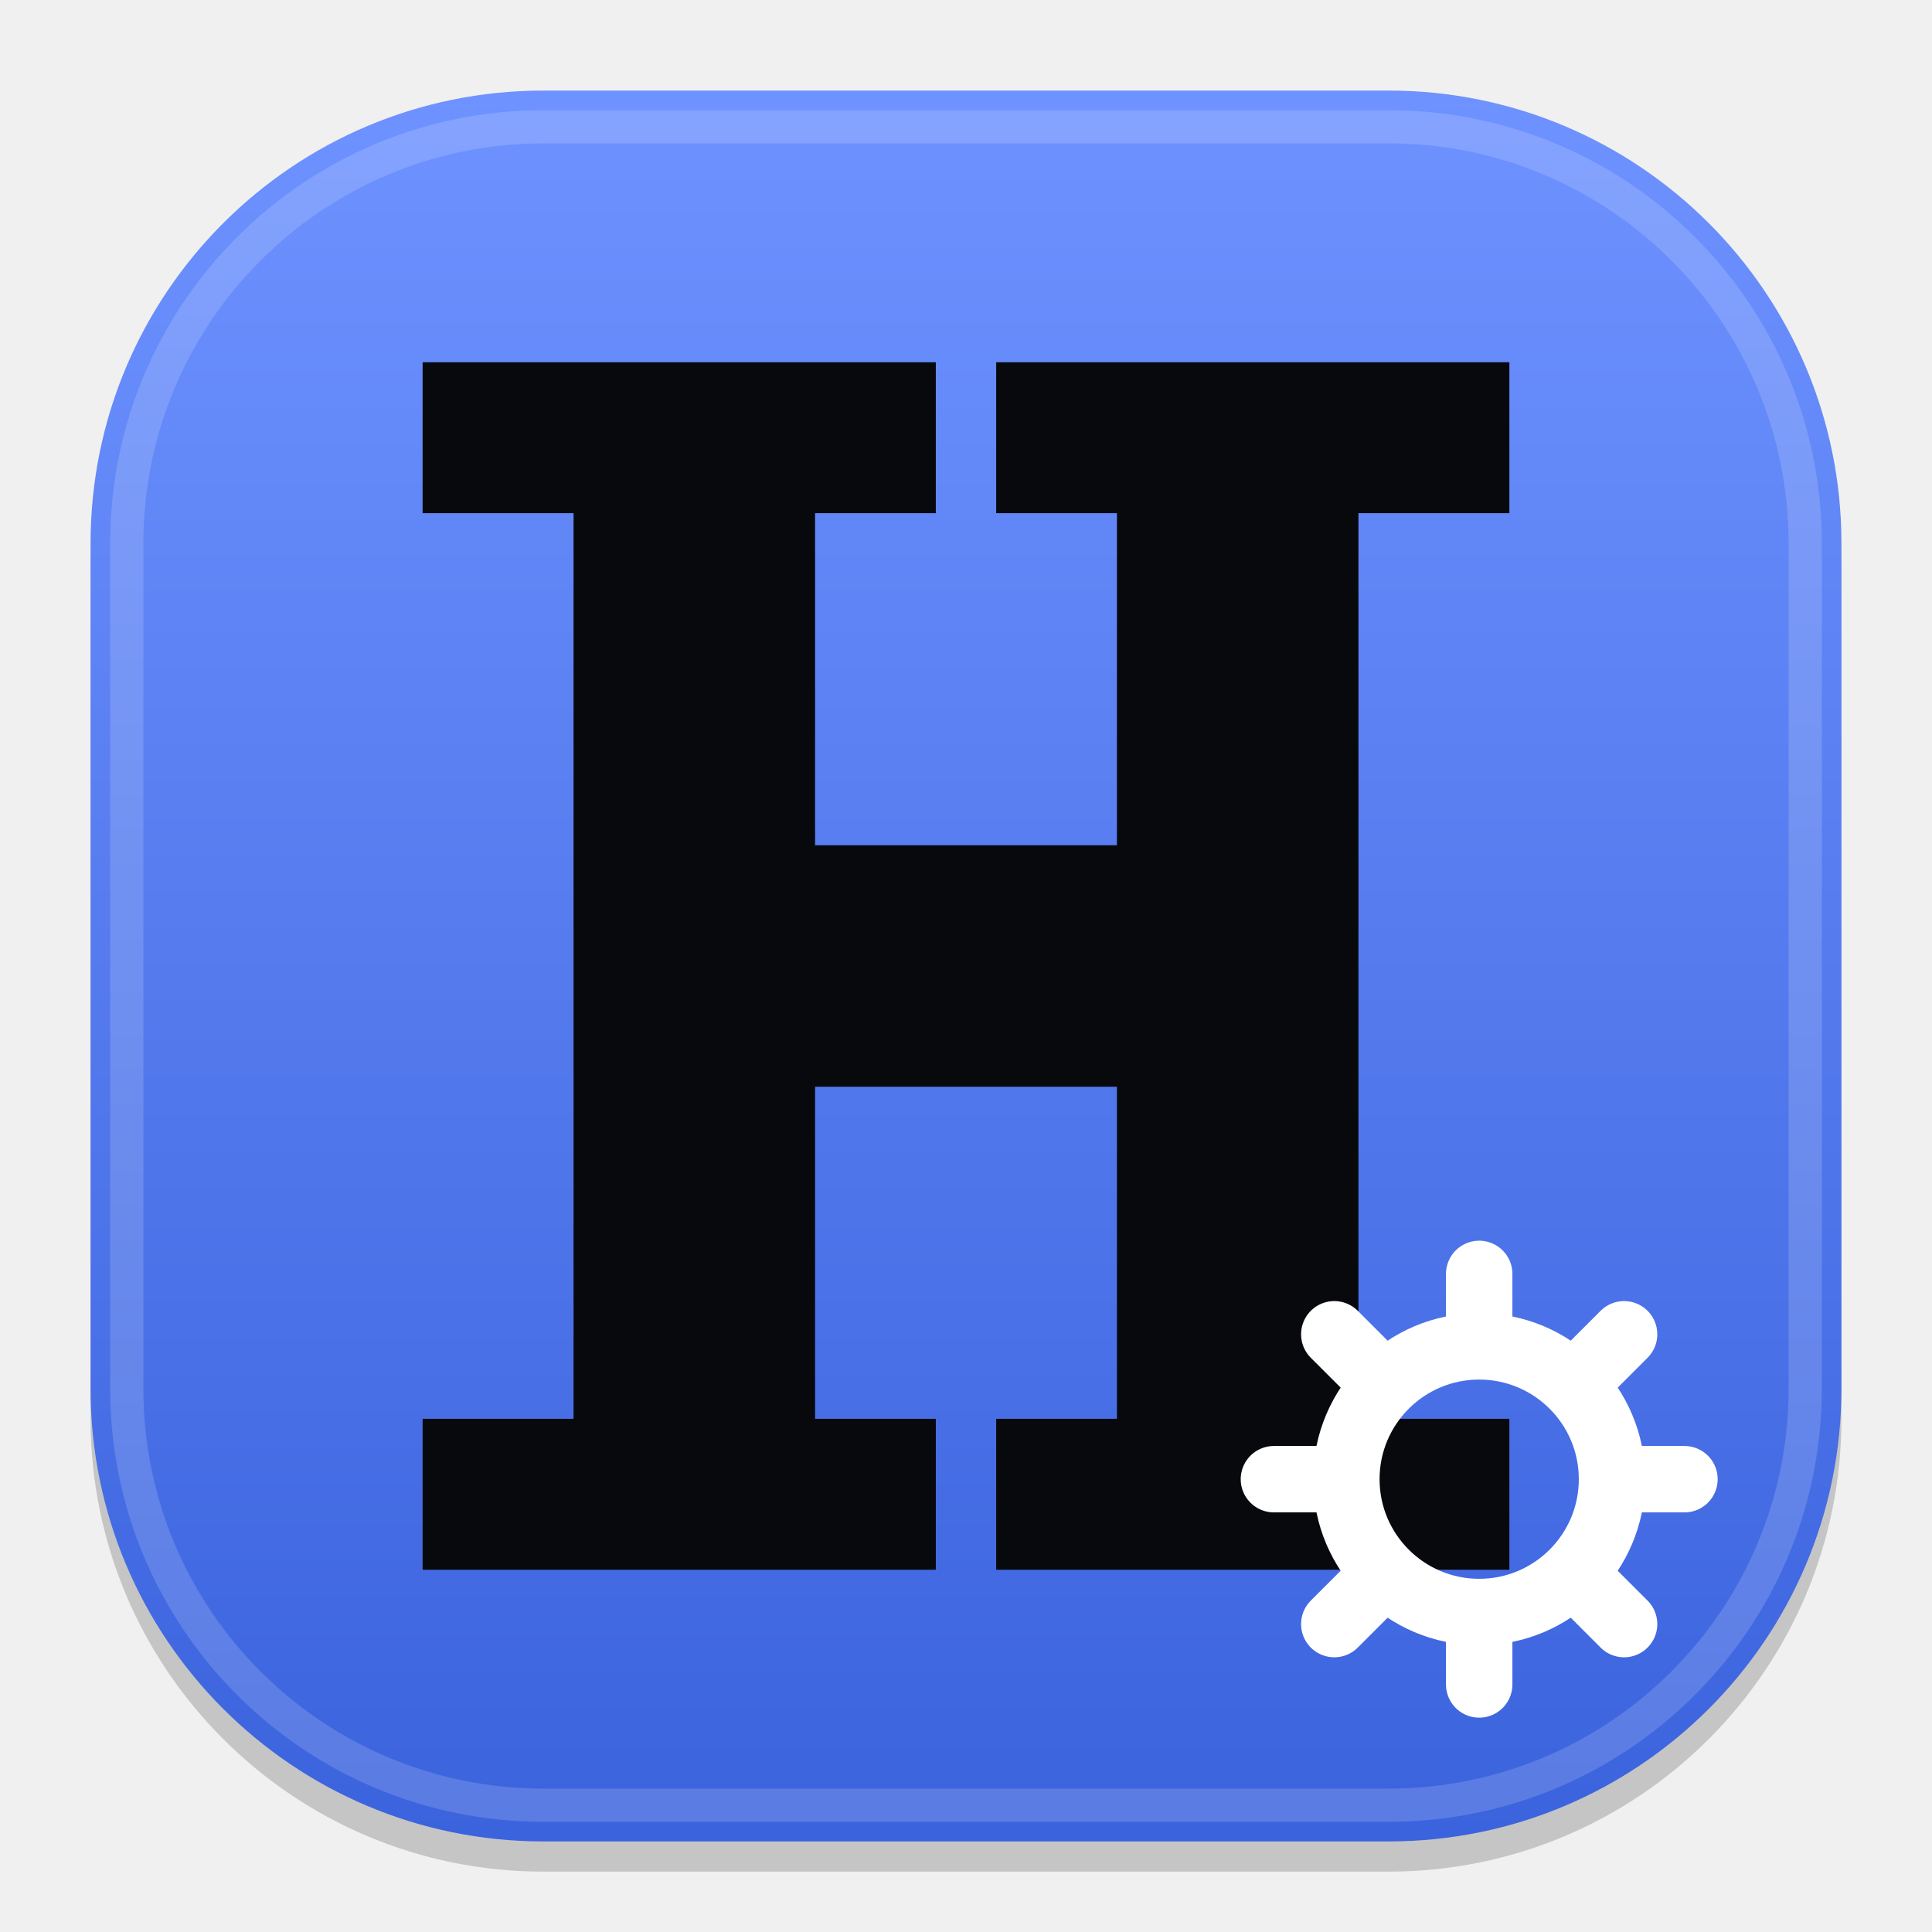
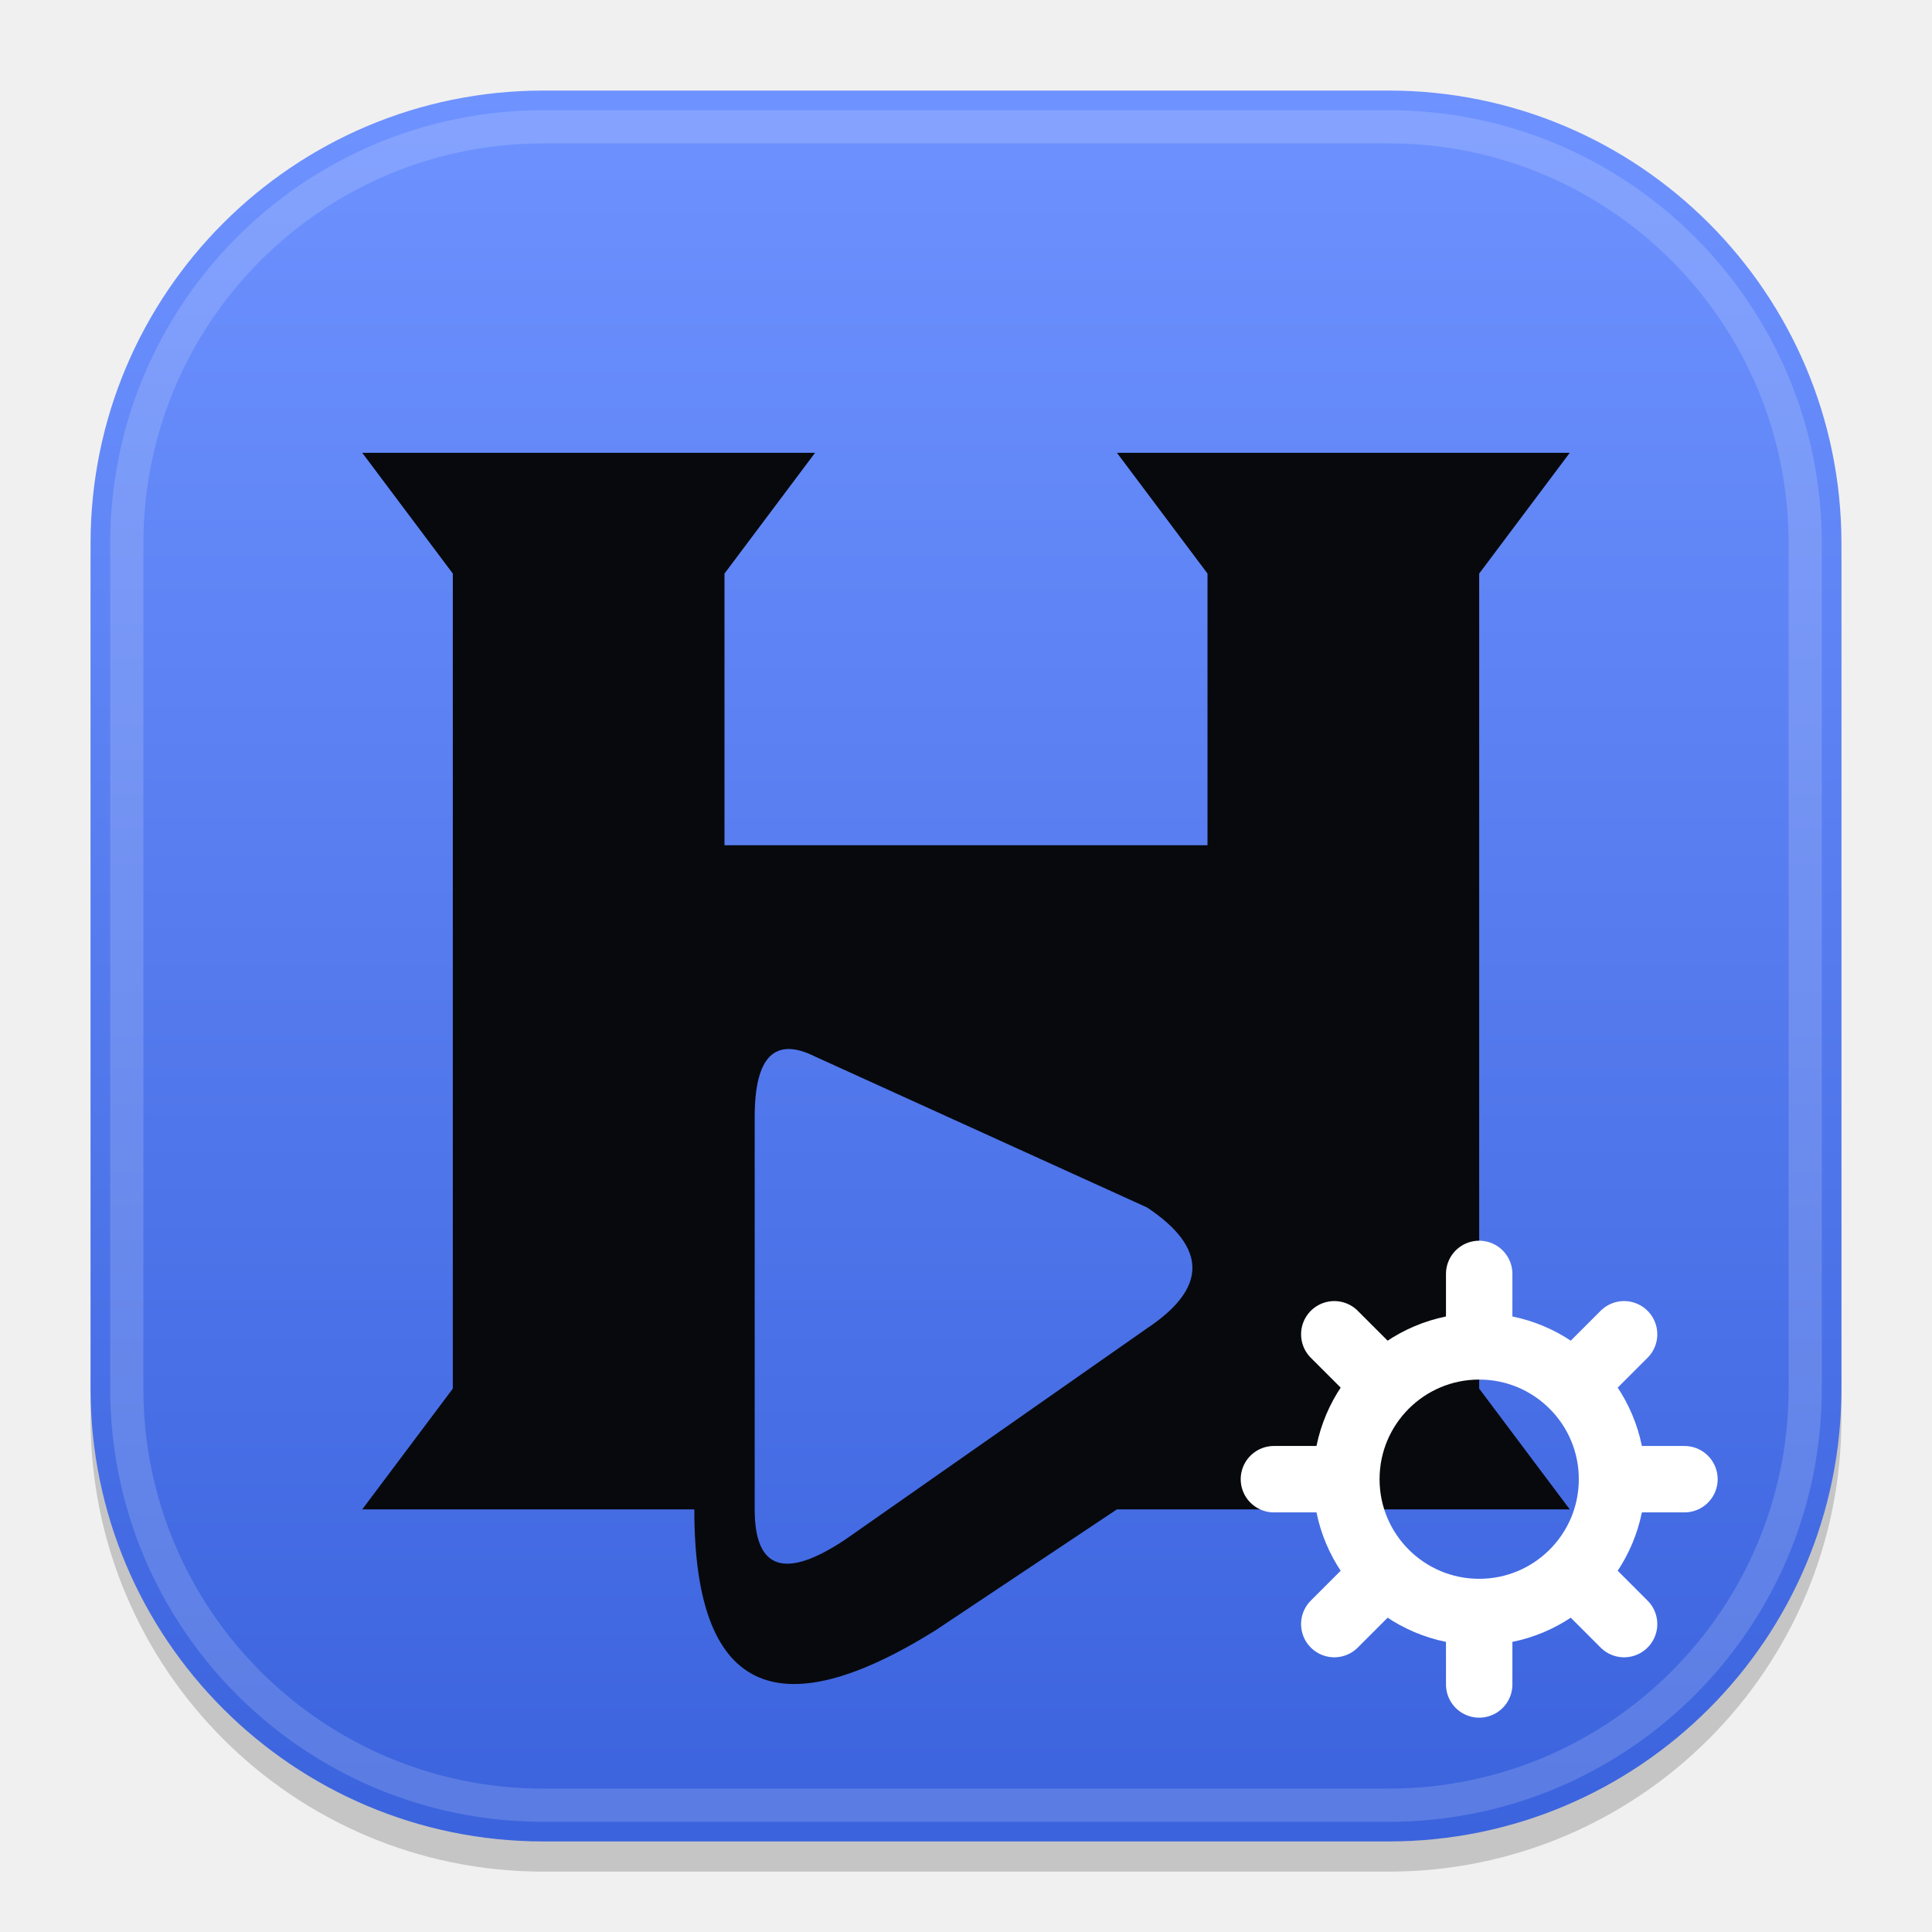
<svg xmlns="http://www.w3.org/2000/svg" viewBox="0 0 64 64" role="img" aria-label="HGR Control">
  <defs>
    <linearGradient id="hgr-control-blue" x1="0" y1="0" x2="0" y2="1">
      <stop offset="0" stop-color="#6E92FF" />
      <stop offset="1" stop-color="#3B63DD" />
    </linearGradient>
  </defs>
  <rect x="3" y="4" width="58" height="58" rx="15" fill="#000000" opacity=".18" />
  <rect x="3" y="3" width="58" height="58" rx="15" fill="url(#hgr-control-blue)" />
  <rect x="4.2" y="4.2" width="55.6" height="55.6" rx="13.8" fill="none" stroke="#ffffff" stroke-opacity=".16" stroke-width="1.1" />
-   <path d="M14 12H31V17H27V28H37V17H33V12H50V17H45V47H50V52H33V47H37V36H27V47H31V52H14V47H19V17H14Z" fill="#07090d" />
+   <path d="M12 15H27L24 19V28H40V19L37 15H52L49 19V46L52 50H37L31 54Q23 59 23 50H12L15 46V19ZM27 35Q25 34 25 37V50Q25 53 28 51L38 44Q41 42 38 40Z" fill="#07090d" fill-rule="evenodd" />
  <g fill="none" stroke="#ffffff" stroke-width="2.2" stroke-linecap="round">
    <circle cx="49" cy="49" r="4.4" />
    <path d="M49 42.2v2.1M49 53.7v2.1M42.2 49h2.1M53.7 49h2.1M44.2 44.2l1.5 1.5M52.3 52.3l1.5 1.5M53.8 44.2l-1.5 1.5M45.7 52.3l-1.5 1.5" />
  </g>
</svg>
